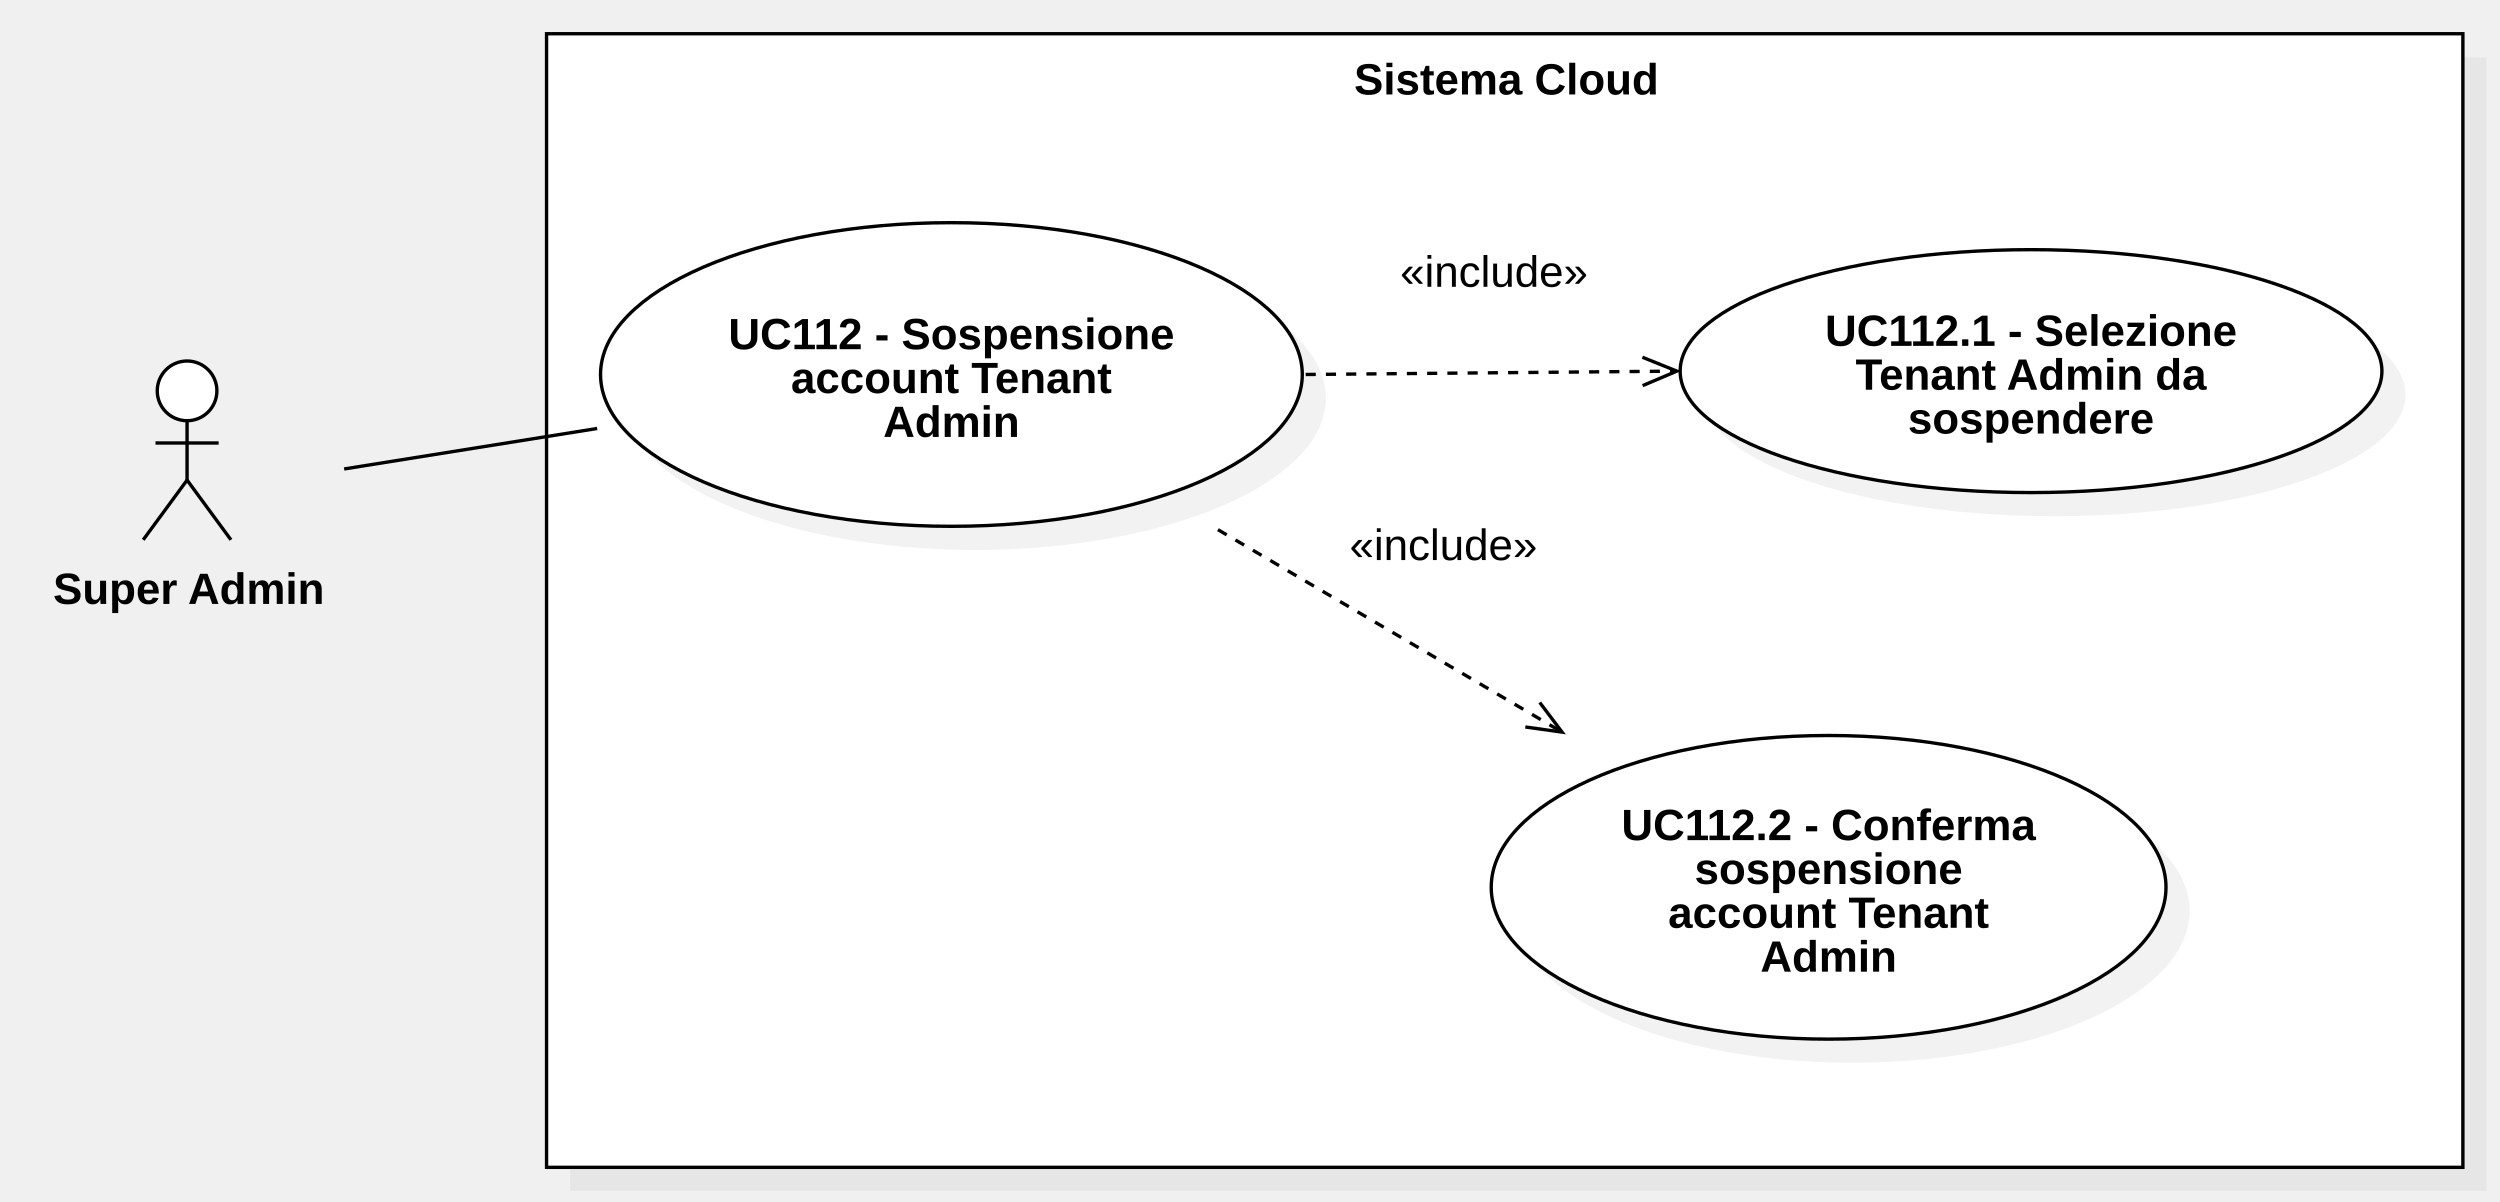
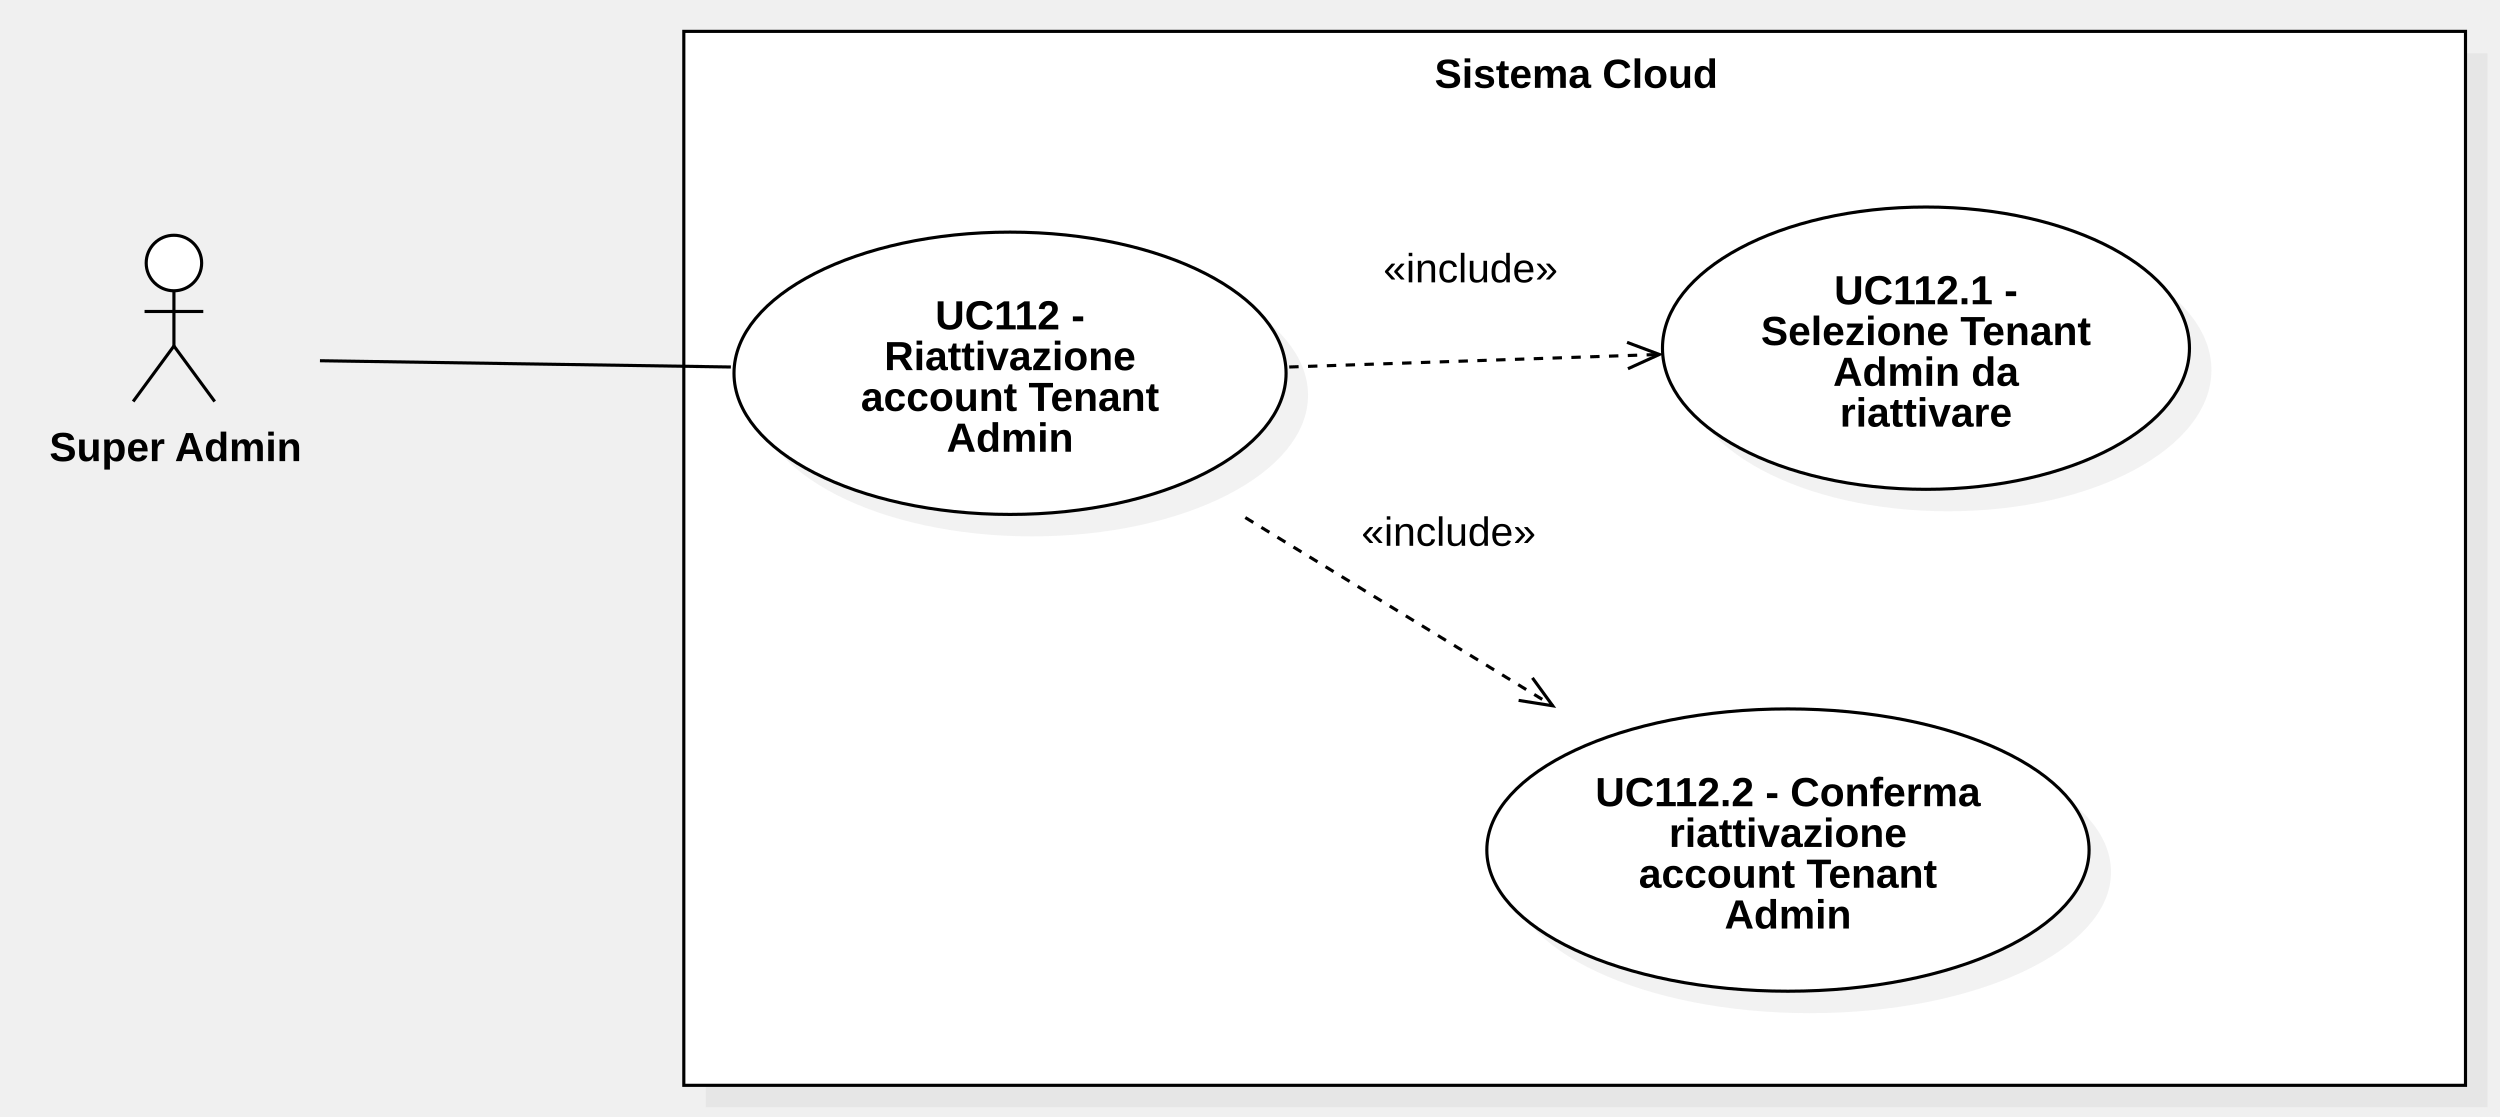
- <svg xmlns="http://www.w3.org/2000/svg" version="1.1" width="741" height="356">
+ <svg xmlns="http://www.w3.org/2000/svg" version="1.1" width="797" height="356">
  <defs />
  <g>
    <g>
-       <rect fill="#C0C0C0" stroke="none" x="448" y="446" width="568" height="336" transform="matrix(1 0 0 1 -279 -429)" fill-opacity="0.2" />
+       <rect fill="#C0C0C0" stroke="none" x="476" y="446" width="568" height="336" transform="matrix(1 0 0 1 -251 -429)" fill-opacity="0.2" />
    </g>
    <g>
-       <rect fill="#ffffff" stroke="none" x="441" y="439" width="568" height="336" transform="matrix(1 0 0 1 -279 -429)" />
+       <rect fill="#ffffff" stroke="none" x="469" y="439" width="568" height="336" transform="matrix(1 0 0 1 -251 -429)" />
    </g>
    <g>
-       <path fill="none" stroke="#000000" paint-order="fill stroke markers" d=" M 162 10 L 730 10 L 730 346 L 162 346 L 162 10 Z Z" stroke-miterlimit="10" stroke-dasharray="" />
+       <path fill="none" stroke="#000000" paint-order="fill stroke markers" d=" M 218 10 L 786 10 L 786 346 L 218 346 L 218 10 Z Z" stroke-miterlimit="10" stroke-dasharray="" />
    </g>
    <g>
      <g>
        <path fill="none" stroke="none" />
-         <text fill="#000000" stroke="none" font-family="Arial" font-size="13px" font-style="normal" font-weight="bold" text-decoration="undefined" x="725.5" y="452.5" text-anchor="middle" dominant-baseline="central" transform="matrix(1 0 0 1 -279 -429)">Sistema Cloud</text>
+         <text fill="#000000" stroke="none" font-family="Arial" font-size="13px" font-style="normal" font-weight="bold" text-decoration="undefined" x="753.5" y="452.5" text-anchor="middle" dominant-baseline="central" transform="matrix(1 0 0 1 -251 -429)">Sistema Cloud</text>
      </g>
    </g>
    <g>
-       <path fill="#ffffff" stroke="none" paint-order="stroke fill markers" d=" M 46.607 115.85 C 46.607 110.962 50.565 107 55.447 107 C 60.329 107 64.287 110.962 64.287 115.85 C 64.287 120.738 60.329 124.7 55.447 124.7 C 50.565 124.7 46.607 120.738 46.607 115.85 Z" />
+       <path fill="#ffffff" stroke="none" paint-order="stroke fill markers" d=" M 46.607 83.85 C 46.607 78.962 50.565 75 55.447 75 C 60.329 75 64.287 78.962 64.287 83.85 C 64.287 88.738 60.329 92.7 55.447 92.7 C 50.565 92.7 46.607 88.738 46.607 83.85 Z" />
    </g>
    <g>
-       <path fill="none" stroke="#000000" paint-order="fill stroke markers" d=" M 46.607 115.85 C 46.607 110.962 50.565 107 55.447 107 C 60.329 107 64.287 110.962 64.287 115.85 C 64.287 120.738 60.329 124.7 55.447 124.7 C 50.565 124.7 46.607 120.738 46.607 115.85 Z" stroke-miterlimit="10" stroke-dasharray="" />
+       <path fill="none" stroke="#000000" paint-order="fill stroke markers" d=" M 46.607 83.85 C 46.607 78.962 50.565 75 55.447 75 C 60.329 75 64.287 78.962 64.287 83.85 C 64.287 88.738 60.329 92.7 55.447 92.7 C 50.565 92.7 46.607 88.738 46.607 83.85 Z" stroke-miterlimit="10" stroke-dasharray="" />
    </g>
    <g>
-       <path fill="none" stroke="#000000" paint-order="fill stroke markers" d=" M 55.447 124.7 L 55.447 142.3" stroke-miterlimit="10" stroke-dasharray="" />
+       <path fill="none" stroke="#000000" paint-order="fill stroke markers" d=" M 55.447 92.7 L 55.447 110.3" stroke-miterlimit="10" stroke-dasharray="" />
    </g>
    <g>
-       <path fill="none" stroke="#000000" paint-order="fill stroke markers" d=" M 46.087 131.3 L 64.807 131.3" stroke-miterlimit="10" stroke-dasharray="" />
+       <path fill="none" stroke="#000000" paint-order="fill stroke markers" d=" M 46.087 99.3 L 64.807 99.3" stroke-miterlimit="10" stroke-dasharray="" />
    </g>
    <g>
-       <path fill="none" stroke="#000000" paint-order="fill stroke markers" d=" M 55.447 142.3 L 42.447 160" stroke-miterlimit="10" stroke-dasharray="" />
+       <path fill="none" stroke="#000000" paint-order="fill stroke markers" d=" M 55.447 110.3 L 42.447 128" stroke-miterlimit="10" stroke-dasharray="" />
    </g>
    <g>
-       <path fill="none" stroke="#000000" paint-order="fill stroke markers" d=" M 55.447 142.3 L 68.447 160" stroke-miterlimit="10" stroke-dasharray="" />
+       <path fill="none" stroke="#000000" paint-order="fill stroke markers" d=" M 55.447 110.3 L 68.447 128" stroke-miterlimit="10" stroke-dasharray="" />
    </g>
    <g>
      <g>
        <path fill="none" stroke="none" />
-         <text fill="#000000" stroke="none" font-family="Arial" font-size="13px" font-style="normal" font-weight="bold" text-decoration="undefined" x="334.947" y="603.5" text-anchor="middle" dominant-baseline="central" transform="matrix(1 0 0 1 -279 -429)">Super Admin</text>
+         <text fill="#000000" stroke="none" font-family="Arial" font-size="13px" font-style="normal" font-weight="bold" text-decoration="undefined" x="306.947" y="571.5" text-anchor="middle" dominant-baseline="central" transform="matrix(1 0 0 1 -251 -429)">Super Admin</text>
      </g>
    </g>
    <g>
-       <path fill="#C0C0C0" stroke="none" paint-order="stroke fill markers" d=" M 185 118 C 185 93.147 231.562 73 289 73 C 346.438 73 393 93.147 393 118 C 393 142.853 346.438 163 289 163 C 231.562 163 185 142.853 185 118 Z" fill-opacity="0.2" />
+       <path fill="#C0C0C0" stroke="none" paint-order="stroke fill markers" d=" M 241 126 C 241 101.147 280.399 81 329 81 C 377.601 81 417 101.147 417 126 C 417 150.853 377.601 171 329 171 C 280.399 171 241 150.853 241 126 Z" fill-opacity="0.2" />
    </g>
    <g>
-       <path fill="#ffffff" stroke="none" paint-order="stroke fill markers" d=" M 178 111 C 178 86.147 224.562 66 282 66 C 339.438 66 386 86.147 386 111 C 386 135.853 339.438 156 282 156 C 224.562 156 178 135.853 178 111 Z" />
+       <path fill="#ffffff" stroke="none" paint-order="stroke fill markers" d=" M 234 119 C 234 94.147 273.399 74 322 74 C 370.601 74 410 94.147 410 119 C 410 143.853 370.601 164 322 164 C 273.399 164 234 143.853 234 119 Z" />
    </g>
    <g>
-       <path fill="none" stroke="#000000" paint-order="fill stroke markers" d=" M 178 111 C 178 86.147 224.562 66 282 66 C 339.438 66 386 86.147 386 111 C 386 135.853 339.438 156 282 156 C 224.562 156 178 135.853 178 111 Z" stroke-miterlimit="10" stroke-dasharray="" />
+       <path fill="none" stroke="#000000" paint-order="fill stroke markers" d=" M 234 119 C 234 94.147 273.399 74 322 74 C 370.601 74 410 94.147 410 119 C 410 143.853 370.601 164 322 164 C 273.399 164 234 143.853 234 119 Z" stroke-miterlimit="10" stroke-dasharray="" />
    </g>
    <g>
      <g>
        <path fill="none" stroke="none" />
-         <text fill="#000000" stroke="none" font-family="Arial" font-size="13px" font-style="normal" font-weight="bold" text-decoration="undefined" x="561" y="528" text-anchor="middle" dominant-baseline="central" transform="matrix(1 0 0 1 -279 -429)">UC112 - Sospensione</text>
-         <text fill="#000000" stroke="none" font-family="Arial" font-size="13px" font-style="normal" font-weight="bold" text-decoration="undefined" x="561" y="541" text-anchor="middle" dominant-baseline="central" transform="matrix(1 0 0 1 -279 -429)">account Tenant</text>
-         <text fill="#000000" stroke="none" font-family="Arial" font-size="13px" font-style="normal" font-weight="bold" text-decoration="undefined" x="561" y="554" text-anchor="middle" dominant-baseline="central" transform="matrix(1 0 0 1 -279 -429)">Admin</text>
+         <text fill="#000000" stroke="none" font-family="Arial" font-size="13px" font-style="normal" font-weight="bold" text-decoration="undefined" x="573" y="529.5" text-anchor="middle" dominant-baseline="central" transform="matrix(1 0 0 1 -251 -429)">UC112 -</text>
+         <text fill="#000000" stroke="none" font-family="Arial" font-size="13px" font-style="normal" font-weight="bold" text-decoration="undefined" x="573" y="542.5" text-anchor="middle" dominant-baseline="central" transform="matrix(1 0 0 1 -251 -429)">Riattivazione</text>
+         <text fill="#000000" stroke="none" font-family="Arial" font-size="13px" font-style="normal" font-weight="bold" text-decoration="undefined" x="573" y="555.5" text-anchor="middle" dominant-baseline="central" transform="matrix(1 0 0 1 -251 -429)">account Tenant</text>
+         <text fill="#000000" stroke="none" font-family="Arial" font-size="13px" font-style="normal" font-weight="bold" text-decoration="undefined" x="573" y="568.5" text-anchor="middle" dominant-baseline="central" transform="matrix(1 0 0 1 -251 -429)">Admin</text>
      </g>
    </g>
    <g>
-       <path fill="none" stroke="#000000" paint-order="fill stroke markers" d=" M 102 139 L 177 127" stroke-miterlimit="10" stroke-dasharray="" />
+       <path fill="none" stroke="#000000" paint-order="fill stroke markers" d=" M 102 115 L 233 117" stroke-miterlimit="10" stroke-dasharray="" />
    </g>
    <g>
-       <path fill="#C0C0C0" stroke="none" paint-order="stroke fill markers" d=" M 505 117 C 505 97.118 551.562 81 609 81 C 666.438 81 713 97.118 713 117 C 713 136.882 666.438 153 609 153 C 551.562 153 505 136.882 505 117 Z" fill-opacity="0.2" />
+       <path fill="#C0C0C0" stroke="none" paint-order="stroke fill markers" d=" M 537 118 C 537 93.147 574.608 73 621 73 C 667.392 73 705 93.147 705 118 C 705 142.853 667.392 163 621 163 C 574.608 163 537 142.853 537 118 Z" fill-opacity="0.2" />
    </g>
    <g>
-       <path fill="#ffffff" stroke="none" paint-order="stroke fill markers" d=" M 498 110 C 498 90.118 544.562 74 602 74 C 659.438 74 706 90.118 706 110 C 706 129.882 659.438 146 602 146 C 544.562 146 498 129.882 498 110 Z" />
+       <path fill="#ffffff" stroke="none" paint-order="stroke fill markers" d=" M 530 111 C 530 86.147 567.608 66 614 66 C 660.392 66 698 86.147 698 111 C 698 135.853 660.392 156 614 156 C 567.608 156 530 135.853 530 111 Z" />
    </g>
    <g>
-       <path fill="none" stroke="#000000" paint-order="fill stroke markers" d=" M 498 110 C 498 90.118 544.562 74 602 74 C 659.438 74 706 90.118 706 110 C 706 129.882 659.438 146 602 146 C 544.562 146 498 129.882 498 110 Z" stroke-miterlimit="10" stroke-dasharray="" />
+       <path fill="none" stroke="#000000" paint-order="fill stroke markers" d=" M 530 111 C 530 86.147 567.608 66 614 66 C 660.392 66 698 86.147 698 111 C 698 135.853 660.392 156 614 156 C 567.608 156 530 135.853 530 111 Z" stroke-miterlimit="10" stroke-dasharray="" />
    </g>
    <g>
      <g>
        <path fill="none" stroke="none" />
-         <text fill="#000000" stroke="none" font-family="Arial" font-size="13px" font-style="normal" font-weight="bold" text-decoration="undefined" x="881" y="527" text-anchor="middle" dominant-baseline="central" transform="matrix(1 0 0 1 -279 -429)">UC112.1 - Selezione</text>
-         <text fill="#000000" stroke="none" font-family="Arial" font-size="13px" font-style="normal" font-weight="bold" text-decoration="undefined" x="881" y="540" text-anchor="middle" dominant-baseline="central" transform="matrix(1 0 0 1 -279 -429)">Tenant Admin da</text>
-         <text fill="#000000" stroke="none" font-family="Arial" font-size="13px" font-style="normal" font-weight="bold" text-decoration="undefined" x="881" y="553" text-anchor="middle" dominant-baseline="central" transform="matrix(1 0 0 1 -279 -429)">sospendere</text>
+         <text fill="#000000" stroke="none" font-family="Arial" font-size="13px" font-style="normal" font-weight="bold" text-decoration="undefined" x="865" y="521.5" text-anchor="middle" dominant-baseline="central" transform="matrix(1 0 0 1 -251 -429)">UC112.1 -</text>
+         <text fill="#000000" stroke="none" font-family="Arial" font-size="13px" font-style="normal" font-weight="bold" text-decoration="undefined" x="865" y="534.5" text-anchor="middle" dominant-baseline="central" transform="matrix(1 0 0 1 -251 -429)">Selezione Tenant</text>
+         <text fill="#000000" stroke="none" font-family="Arial" font-size="13px" font-style="normal" font-weight="bold" text-decoration="undefined" x="865" y="547.5" text-anchor="middle" dominant-baseline="central" transform="matrix(1 0 0 1 -251 -429)">Admin da</text>
+         <text fill="#000000" stroke="none" font-family="Arial" font-size="13px" font-style="normal" font-weight="bold" text-decoration="undefined" x="865" y="560.5" text-anchor="middle" dominant-baseline="central" transform="matrix(1 0 0 1 -251 -429)">riattivare</text>
      </g>
    </g>
    <g>
-       <path fill="none" stroke="#000000" paint-order="fill stroke markers" d=" M 387 111 L 497 110" stroke-miterlimit="10" stroke-dasharray="3" />
+       <path fill="none" stroke="#000000" paint-order="fill stroke markers" d=" M 411 117 L 529 113" stroke-miterlimit="10" stroke-dasharray="3" />
    </g>
    <g>
-       <path fill="none" stroke="#000000" paint-order="fill stroke markers" d=" M 486.876 114.302 L 497 110 L 486.799 105.883" stroke-miterlimit="10" stroke-dasharray="" />
+       <path fill="none" stroke="#000000" paint-order="fill stroke markers" d=" M 518.986 117.551 L 529 113 L 518.701 109.137" stroke-miterlimit="10" stroke-dasharray="" />
    </g>
    <g>
-       <rect fill="#ffffff" stroke="none" x="694" y="503" width="55.656" height="13" transform="matrix(1 0 0 1 -279 -429)" />
+       <rect fill="#ffffff" stroke="none" x="692" y="508" width="55.656" height="13" transform="matrix(1 0 0 1 -251 -429)" />
    </g>
    <g>
      <g>
        <path fill="none" stroke="none" />
-         <text fill="#000000" stroke="none" font-family="Arial" font-size="13px" font-style="normal" font-weight="normal" text-decoration="undefined" x="721.828" y="509.5" text-anchor="middle" dominant-baseline="central" transform="matrix(1 0 0 1 -279 -429)">«include»</text>
+         <text fill="#000000" stroke="none" font-family="Arial" font-size="13px" font-style="normal" font-weight="normal" text-decoration="undefined" x="719.828" y="514.5" text-anchor="middle" dominant-baseline="central" transform="matrix(1 0 0 1 -251 -429)">«include»</text>
      </g>
    </g>
    <g>
-       <path fill="#C0C0C0" stroke="none" paint-order="stroke fill markers" d=" M 449 270 C 449 245.147 493.772 225 549 225 C 604.228 225 649 245.147 649 270 C 649 294.853 604.228 315 549 315 C 493.772 315 449 294.853 449 270 Z" fill-opacity="0.2" />
+       <path fill="#C0C0C0" stroke="none" paint-order="stroke fill markers" d=" M 481 278 C 481 253.147 523.981 233 577 233 C 630.019 233 673 253.147 673 278 C 673 302.853 630.019 323 577 323 C 523.981 323 481 302.853 481 278 Z" fill-opacity="0.2" />
    </g>
    <g>
-       <path fill="#ffffff" stroke="none" paint-order="stroke fill markers" d=" M 442 263 C 442 238.147 486.772 218 542 218 C 597.228 218 642 238.147 642 263 C 642 287.853 597.228 308 542 308 C 486.772 308 442 287.853 442 263 Z" />
+       <path fill="#ffffff" stroke="none" paint-order="stroke fill markers" d=" M 474 271 C 474 246.147 516.981 226 570 226 C 623.019 226 666 246.147 666 271 C 666 295.853 623.019 316 570 316 C 516.981 316 474 295.853 474 271 Z" />
    </g>
    <g>
-       <path fill="none" stroke="#000000" paint-order="fill stroke markers" d=" M 442 263 C 442 238.147 486.772 218 542 218 C 597.228 218 642 238.147 642 263 C 642 287.853 597.228 308 542 308 C 486.772 308 442 287.853 442 263 Z" stroke-miterlimit="10" stroke-dasharray="" />
+       <path fill="none" stroke="#000000" paint-order="fill stroke markers" d=" M 474 271 C 474 246.147 516.981 226 570 226 C 623.019 226 666 246.147 666 271 C 666 295.853 623.019 316 570 316 C 516.981 316 474 295.853 474 271 Z" stroke-miterlimit="10" stroke-dasharray="" />
    </g>
    <g>
      <g>
        <path fill="none" stroke="none" />
-         <text fill="#000000" stroke="none" font-family="Arial" font-size="13px" font-style="normal" font-weight="bold" text-decoration="undefined" x="821" y="673.5" text-anchor="middle" dominant-baseline="central" transform="matrix(1 0 0 1 -279 -429)">UC112.2 - Conferma</text>
-         <text fill="#000000" stroke="none" font-family="Arial" font-size="13px" font-style="normal" font-weight="bold" text-decoration="undefined" x="821" y="686.5" text-anchor="middle" dominant-baseline="central" transform="matrix(1 0 0 1 -279 -429)">sospensione</text>
-         <text fill="#000000" stroke="none" font-family="Arial" font-size="13px" font-style="normal" font-weight="bold" text-decoration="undefined" x="821" y="699.5" text-anchor="middle" dominant-baseline="central" transform="matrix(1 0 0 1 -279 -429)">account Tenant</text>
-         <text fill="#000000" stroke="none" font-family="Arial" font-size="13px" font-style="normal" font-weight="bold" text-decoration="undefined" x="821" y="712.5" text-anchor="middle" dominant-baseline="central" transform="matrix(1 0 0 1 -279 -429)">Admin</text>
+         <text fill="#000000" stroke="none" font-family="Arial" font-size="13px" font-style="normal" font-weight="bold" text-decoration="undefined" x="821" y="681.5" text-anchor="middle" dominant-baseline="central" transform="matrix(1 0 0 1 -251 -429)">UC112.2 - Conferma</text>
+         <text fill="#000000" stroke="none" font-family="Arial" font-size="13px" font-style="normal" font-weight="bold" text-decoration="undefined" x="821" y="694.5" text-anchor="middle" dominant-baseline="central" transform="matrix(1 0 0 1 -251 -429)">riattivazione</text>
+         <text fill="#000000" stroke="none" font-family="Arial" font-size="13px" font-style="normal" font-weight="bold" text-decoration="undefined" x="821" y="707.5" text-anchor="middle" dominant-baseline="central" transform="matrix(1 0 0 1 -251 -429)">account Tenant</text>
+         <text fill="#000000" stroke="none" font-family="Arial" font-size="13px" font-style="normal" font-weight="bold" text-decoration="undefined" x="821" y="720.5" text-anchor="middle" dominant-baseline="central" transform="matrix(1 0 0 1 -251 -429)">Admin</text>
      </g>
    </g>
    <g>
-       <path fill="none" stroke="#000000" paint-order="fill stroke markers" d=" M 361 157 L 463 217" stroke-miterlimit="10" stroke-dasharray="3" />
+       <path fill="none" stroke="#000000" paint-order="fill stroke markers" d=" M 397 165 L 495 225" stroke-miterlimit="10" stroke-dasharray="3" />
    </g>
    <g>
-       <path fill="none" stroke="#000000" paint-order="fill stroke markers" d=" M 452.106 215.476 L 463 217 L 456.375 208.219" stroke-miterlimit="10" stroke-dasharray="" />
+       <path fill="none" stroke="#000000" paint-order="fill stroke markers" d=" M 484.135 223.284 L 495 225 L 488.531 216.103" stroke-miterlimit="10" stroke-dasharray="" />
    </g>
    <g>
-       <rect fill="#ffffff" stroke="none" x="679" y="584" width="55.656" height="13" transform="matrix(1 0 0 1 -279 -429)" />
+       <rect fill="#ffffff" stroke="none" x="685" y="592" width="55.656" height="13" transform="matrix(1 0 0 1 -251 -429)" />
    </g>
    <g>
      <g>
        <path fill="none" stroke="none" />
-         <text fill="#000000" stroke="none" font-family="Arial" font-size="13px" font-style="normal" font-weight="normal" text-decoration="undefined" x="706.828" y="590.5" text-anchor="middle" dominant-baseline="central" transform="matrix(1 0 0 1 -279 -429)">«include»</text>
+         <text fill="#000000" stroke="none" font-family="Arial" font-size="13px" font-style="normal" font-weight="normal" text-decoration="undefined" x="712.828" y="598.5" text-anchor="middle" dominant-baseline="central" transform="matrix(1 0 0 1 -251 -429)">«include»</text>
      </g>
    </g>
  </g>
</svg>
